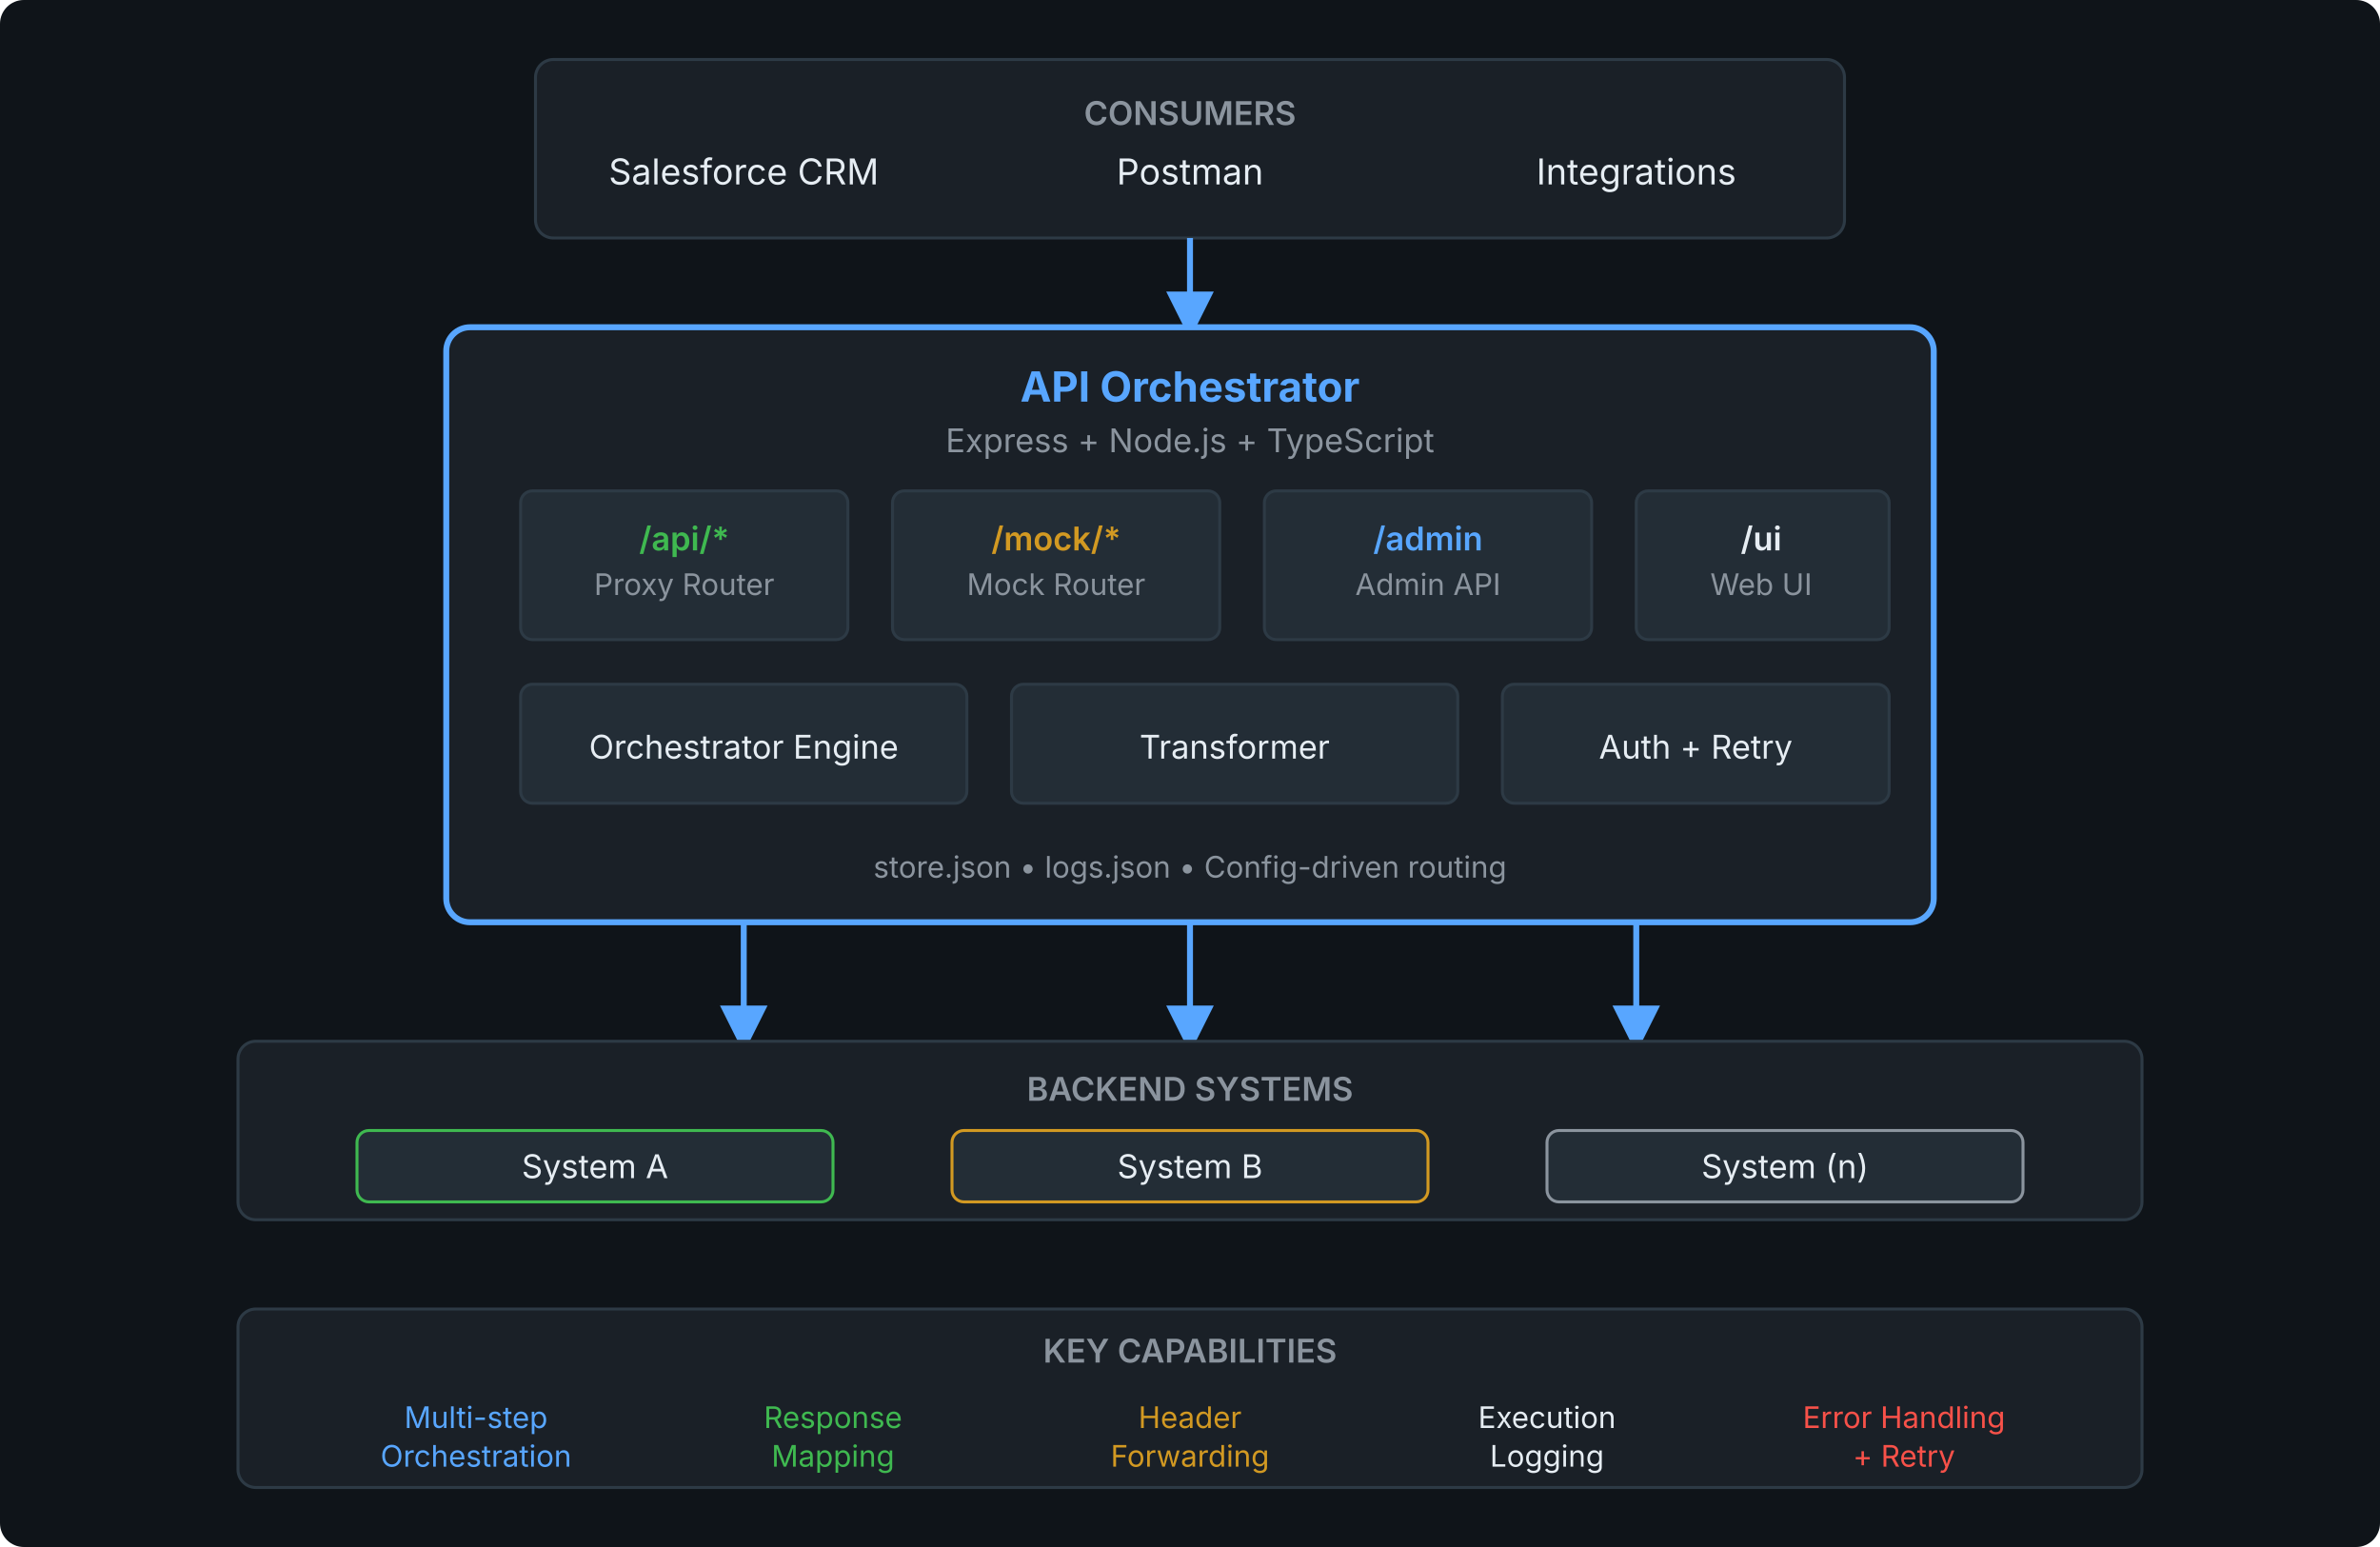
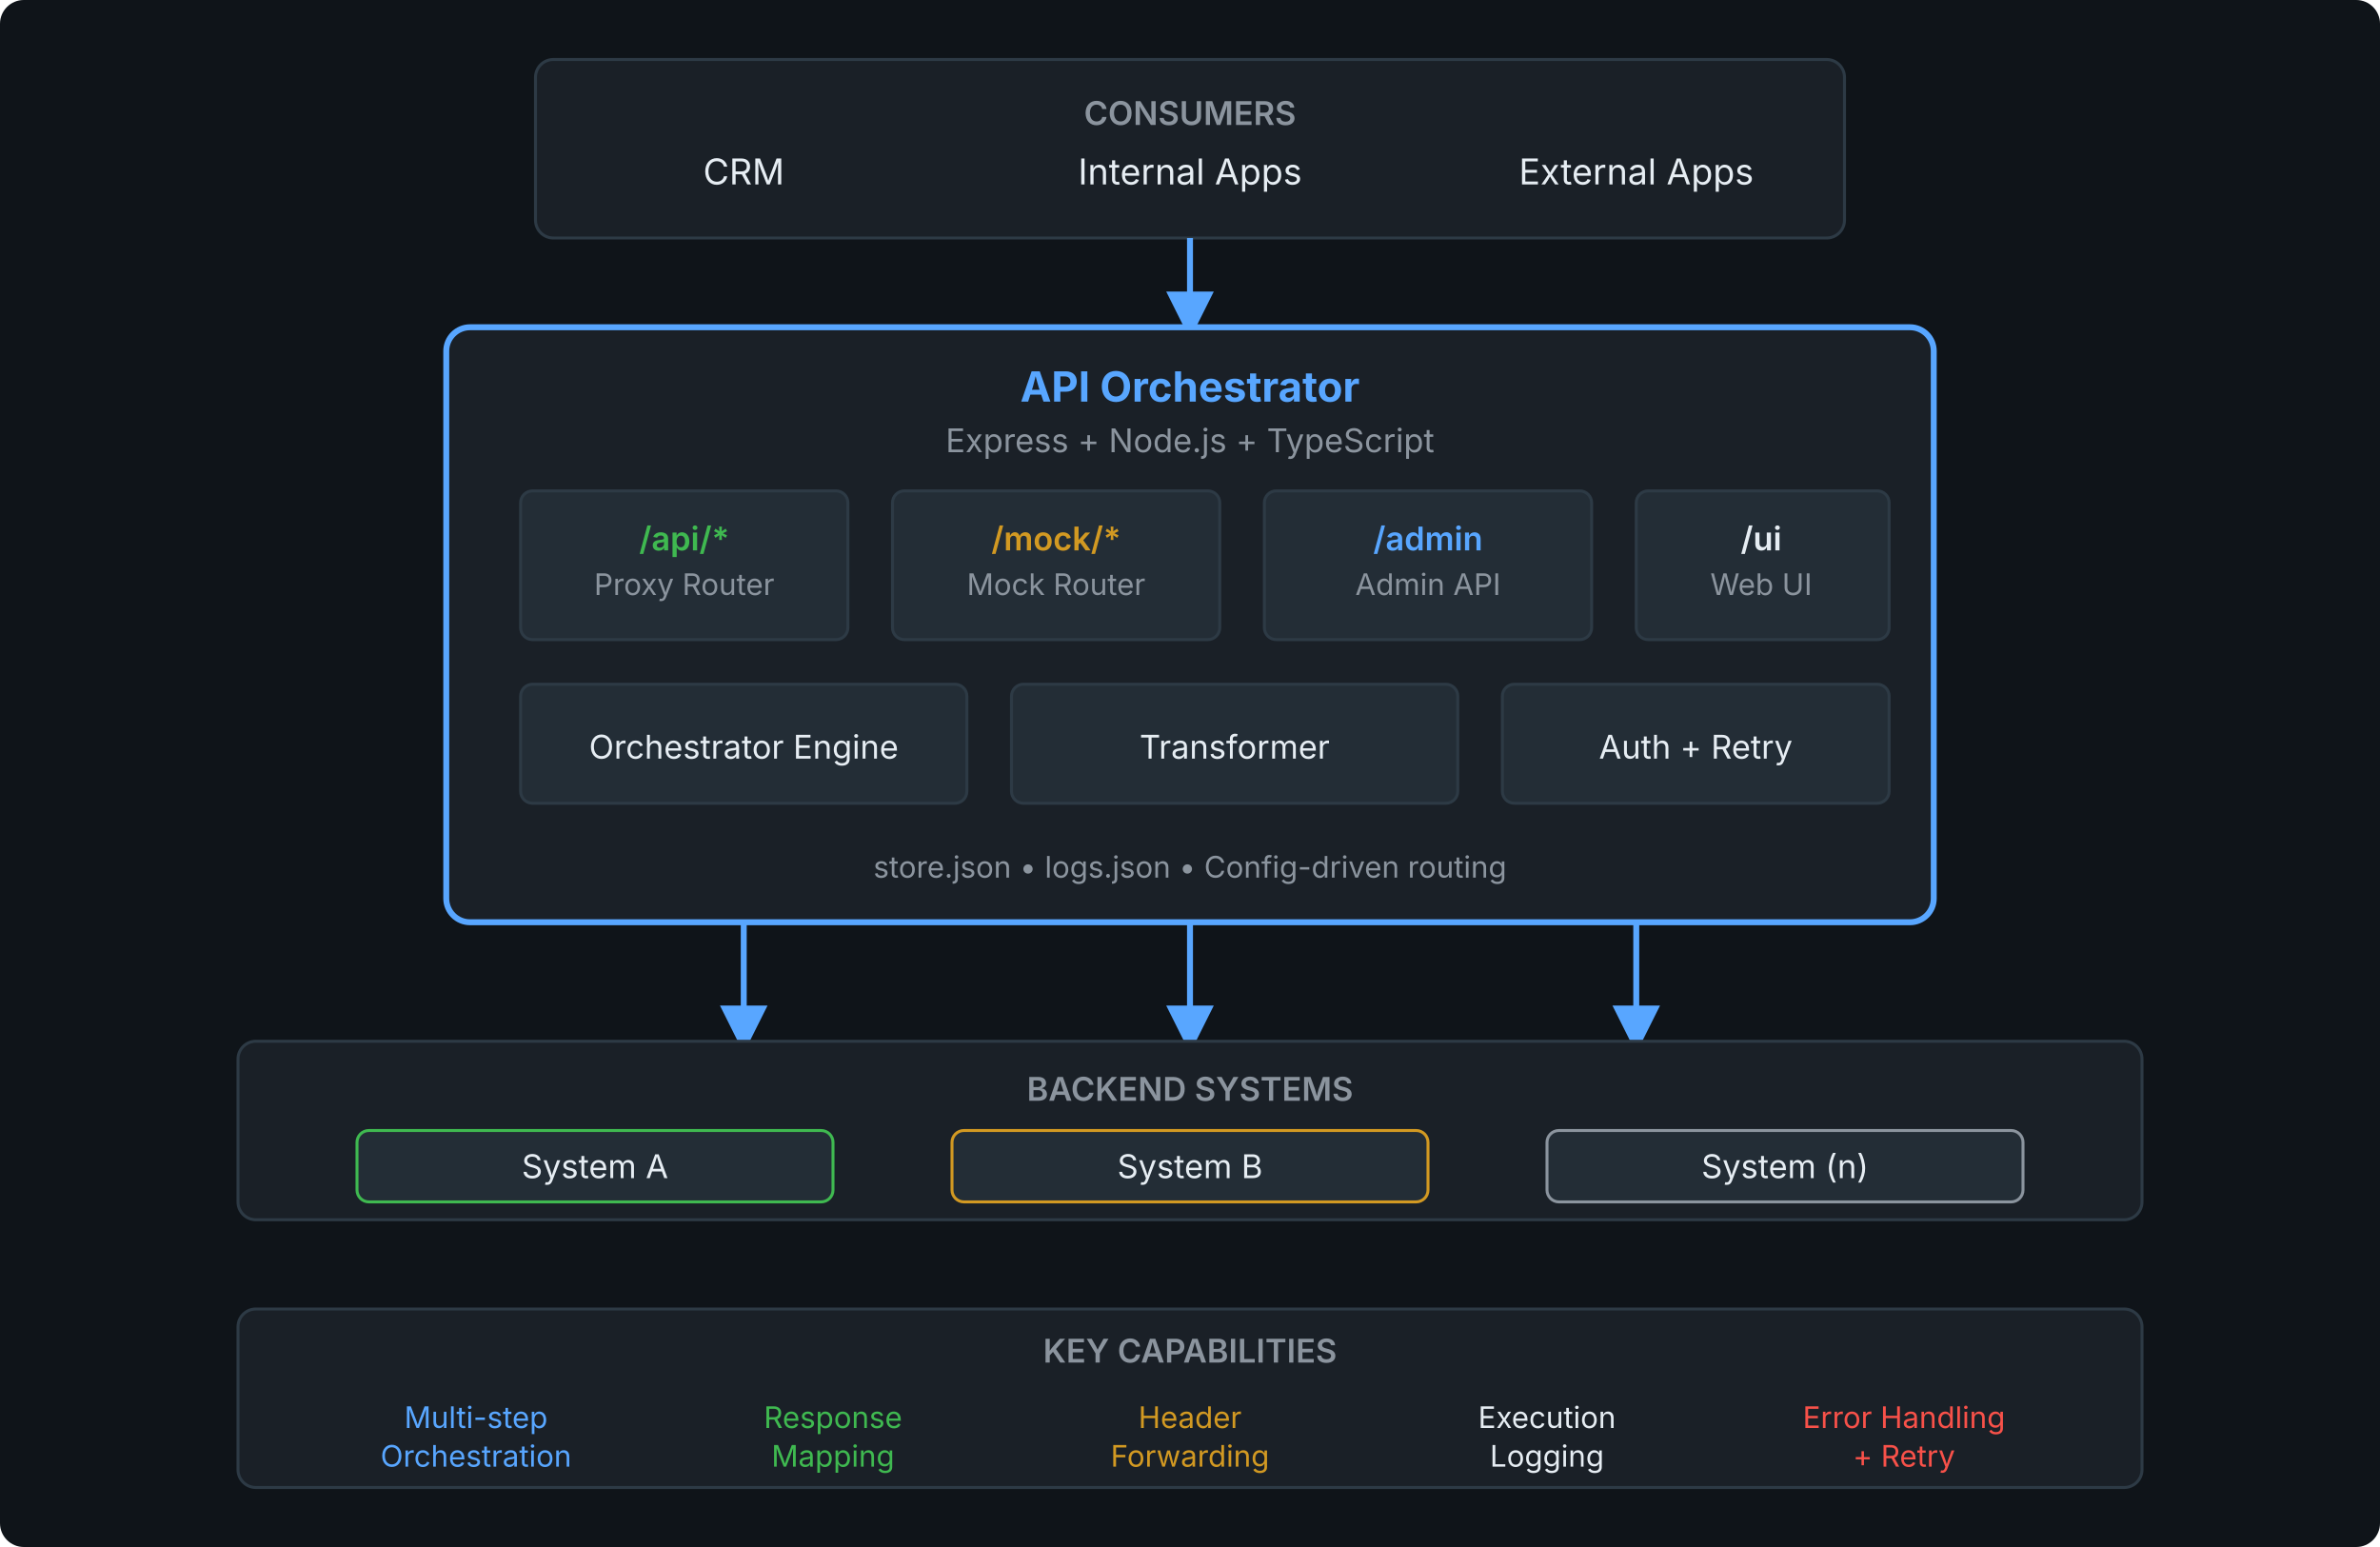
<svg xmlns="http://www.w3.org/2000/svg" viewBox="0 0 800 520" font-family="-apple-system, BlinkMacSystemFont, 'Segoe UI', sans-serif" font-size="13">
  <rect width="800" height="520" fill="#0f1419" rx="8" />
  <rect x="180" y="20" width="440" height="60" fill="#1a2027" stroke="#2d3a45" rx="6" />
  <text x="400" y="42" text-anchor="middle" fill="#8b949e" font-size="11" font-weight="600">CONSUMERS</text>
-   <text x="250" y="62" text-anchor="middle" fill="#e6edf3" font-size="12">Salesforce CRM</text>
-   <text x="400" y="62" text-anchor="middle" fill="#e6edf3" font-size="12">Postman</text>
-   <text x="550" y="62" text-anchor="middle" fill="#e6edf3" font-size="12">Integrations</text>
+   <text x="250" y="62" text-anchor="middle" fill="#e6edf3" font-size="12">CRM</text>
+   <text x="400" y="62" text-anchor="middle" fill="#e6edf3" font-size="12">Internal Apps</text>
+   <text x="550" y="62" text-anchor="middle" fill="#e6edf3" font-size="12">External Apps</text>
  <path d="M400 80 L400 110" stroke="#58a6ff" stroke-width="2" marker-end="url(#arrow)" />
  <rect x="150" y="110" width="500" height="200" fill="#1a2027" stroke="#58a6ff" stroke-width="2" rx="8" />
  <text x="400" y="135" text-anchor="middle" fill="#58a6ff" font-size="14" font-weight="700">API Orchestrator</text>
  <text x="400" y="152" text-anchor="middle" fill="#8b949e" font-size="11">Express + Node.js + TypeScript</text>
  <rect x="175" y="165" width="110" height="50" fill="#232d36" stroke="#2d3a45" rx="4" />
  <text x="230" y="185" text-anchor="middle" fill="#3fb950" font-size="11" font-weight="600">/api/*</text>
  <text x="230" y="200" text-anchor="middle" fill="#8b949e" font-size="10">Proxy Router</text>
  <rect x="300" y="165" width="110" height="50" fill="#232d36" stroke="#2d3a45" rx="4" />
  <text x="355" y="185" text-anchor="middle" fill="#d29922" font-size="11" font-weight="600">/mock/*</text>
  <text x="355" y="200" text-anchor="middle" fill="#8b949e" font-size="10">Mock Router</text>
  <rect x="425" y="165" width="110" height="50" fill="#232d36" stroke="#2d3a45" rx="4" />
  <text x="480" y="185" text-anchor="middle" fill="#58a6ff" font-size="11" font-weight="600">/admin</text>
  <text x="480" y="200" text-anchor="middle" fill="#8b949e" font-size="10">Admin API</text>
  <rect x="550" y="165" width="85" height="50" fill="#232d36" stroke="#2d3a45" rx="4" />
  <text x="592" y="185" text-anchor="middle" fill="#e6edf3" font-size="11" font-weight="600">/ui</text>
  <text x="592" y="200" text-anchor="middle" fill="#8b949e" font-size="10">Web UI</text>
  <rect x="175" y="230" width="150" height="40" fill="#232d36" stroke="#2d3a45" rx="4" />
  <text x="250" y="255" text-anchor="middle" fill="#e6edf3" font-size="11">Orchestrator Engine</text>
  <rect x="340" y="230" width="150" height="40" fill="#232d36" stroke="#2d3a45" rx="4" />
  <text x="415" y="255" text-anchor="middle" fill="#e6edf3" font-size="11">Transformer</text>
  <rect x="505" y="230" width="130" height="40" fill="#232d36" stroke="#2d3a45" rx="4" />
  <text x="570" y="255" text-anchor="middle" fill="#e6edf3" font-size="11">Auth + Retry</text>
  <rect x="175" y="280" width="460" height="20" fill="none" stroke="none" />
  <text x="400" y="295" text-anchor="middle" fill="#8b949e" font-size="10">store.json • logs.json • Config-driven routing</text>
  <path d="M250 310 L250 350" stroke="#58a6ff" stroke-width="2" marker-end="url(#arrow)" />
  <path d="M400 310 L400 350" stroke="#58a6ff" stroke-width="2" marker-end="url(#arrow)" />
  <path d="M550 310 L550 350" stroke="#58a6ff" stroke-width="2" marker-end="url(#arrow)" />
  <rect x="80" y="350" width="640" height="60" fill="#1a2027" stroke="#2d3a45" rx="6" />
  <text x="400" y="370" text-anchor="middle" fill="#8b949e" font-size="11" font-weight="600">BACKEND SYSTEMS</text>
  <rect x="120" y="380" width="160" height="24" fill="#232d36" stroke="#3fb950" rx="4" />
  <text x="200" y="396" text-anchor="middle" fill="#e6edf3" font-size="11">System A</text>
  <rect x="320" y="380" width="160" height="24" fill="#232d36" stroke="#d29922" rx="4" />
  <text x="400" y="396" text-anchor="middle" fill="#e6edf3" font-size="11">System B</text>
  <rect x="520" y="380" width="160" height="24" fill="#232d36" stroke="#8b949e" rx="4" />
  <text x="600" y="396" text-anchor="middle" fill="#e6edf3" font-size="11">System (n)</text>
  <rect x="80" y="440" width="640" height="60" fill="#1a2027" stroke="#2d3a45" rx="6" />
  <text x="400" y="458" text-anchor="middle" fill="#8b949e" font-size="11" font-weight="600">KEY CAPABILITIES</text>
  <text x="160" y="480" text-anchor="middle" fill="#58a6ff" font-size="10">Multi-step</text>
  <text x="160" y="493" text-anchor="middle" fill="#58a6ff" font-size="10">Orchestration</text>
  <text x="280" y="480" text-anchor="middle" fill="#3fb950" font-size="10">Response</text>
  <text x="280" y="493" text-anchor="middle" fill="#3fb950" font-size="10">Mapping</text>
  <text x="400" y="480" text-anchor="middle" fill="#d29922" font-size="10">Header</text>
  <text x="400" y="493" text-anchor="middle" fill="#d29922" font-size="10">Forwarding</text>
  <text x="520" y="480" text-anchor="middle" fill="#e6edf3" font-size="10">Execution</text>
  <text x="520" y="493" text-anchor="middle" fill="#e6edf3" font-size="10">Logging</text>
  <text x="640" y="480" text-anchor="middle" fill="#f85149" font-size="10">Error Handling</text>
  <text x="640" y="493" text-anchor="middle" fill="#f85149" font-size="10">+ Retry</text>
  <defs>
    <marker id="arrow" markerWidth="8" markerHeight="8" refX="6" refY="4" orient="auto">
      <path d="M0,0 L8,4 L0,8 Z" fill="#58a6ff" />
    </marker>
  </defs>
</svg>
